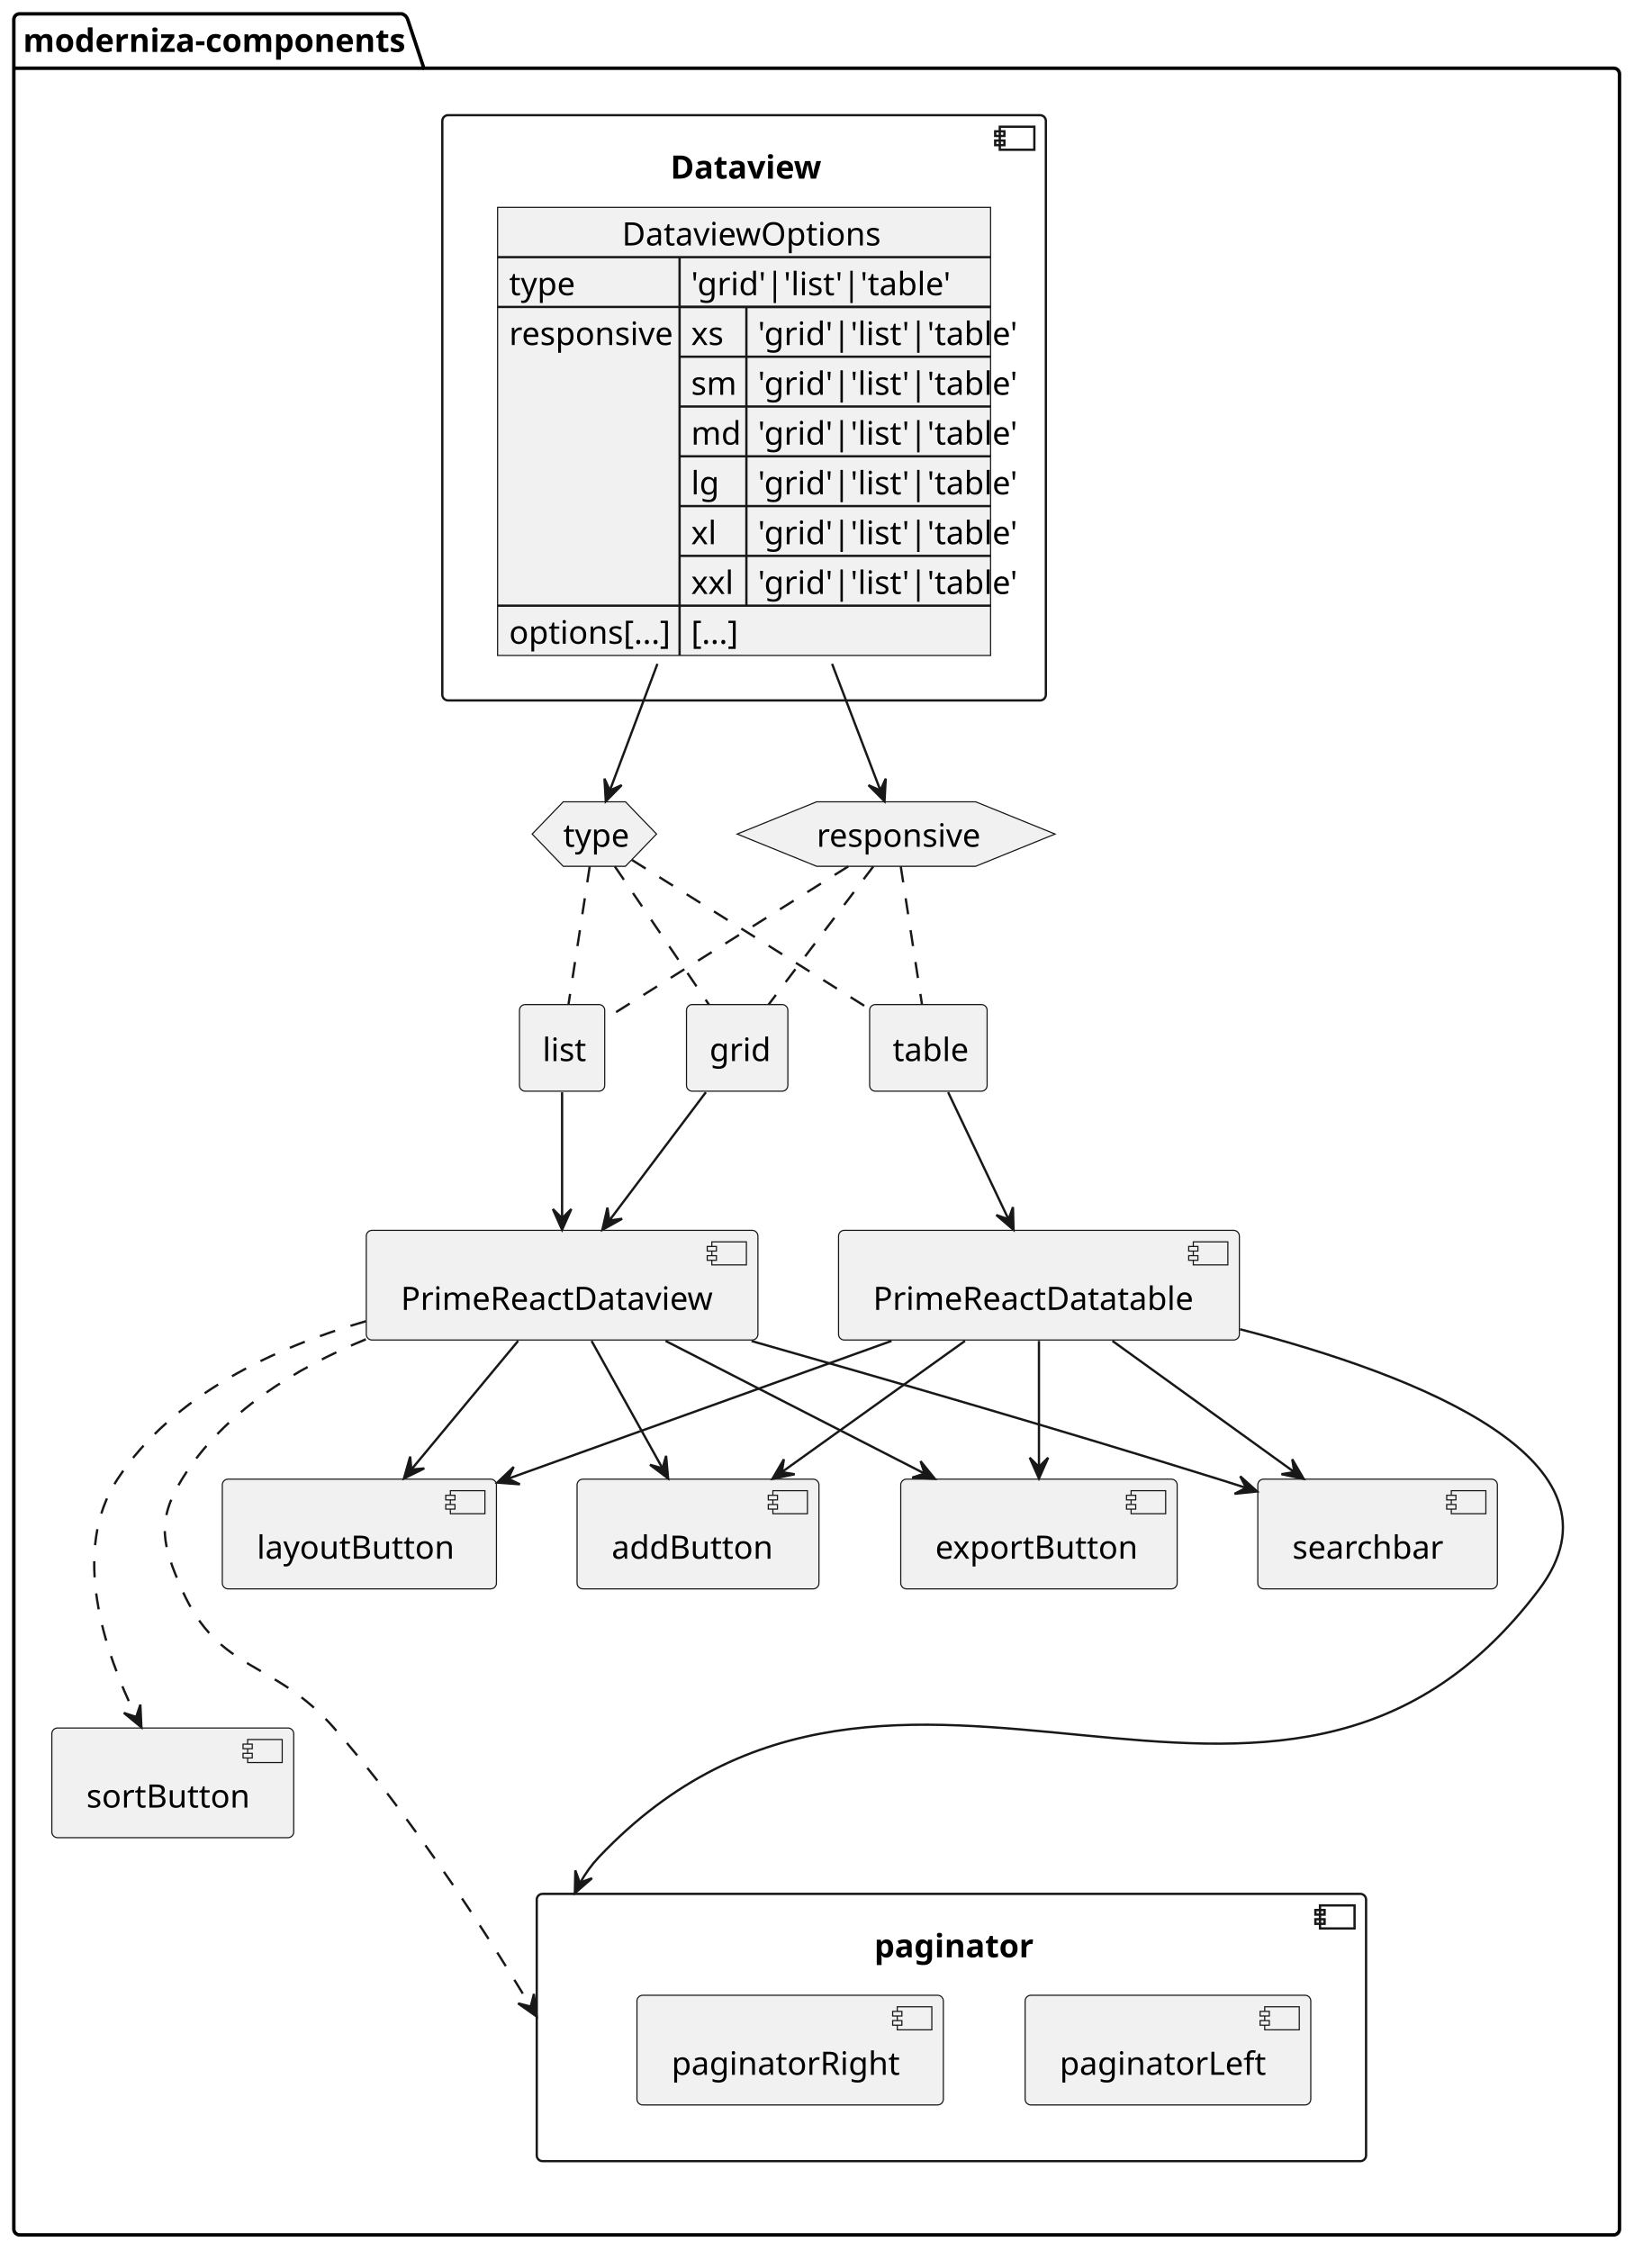
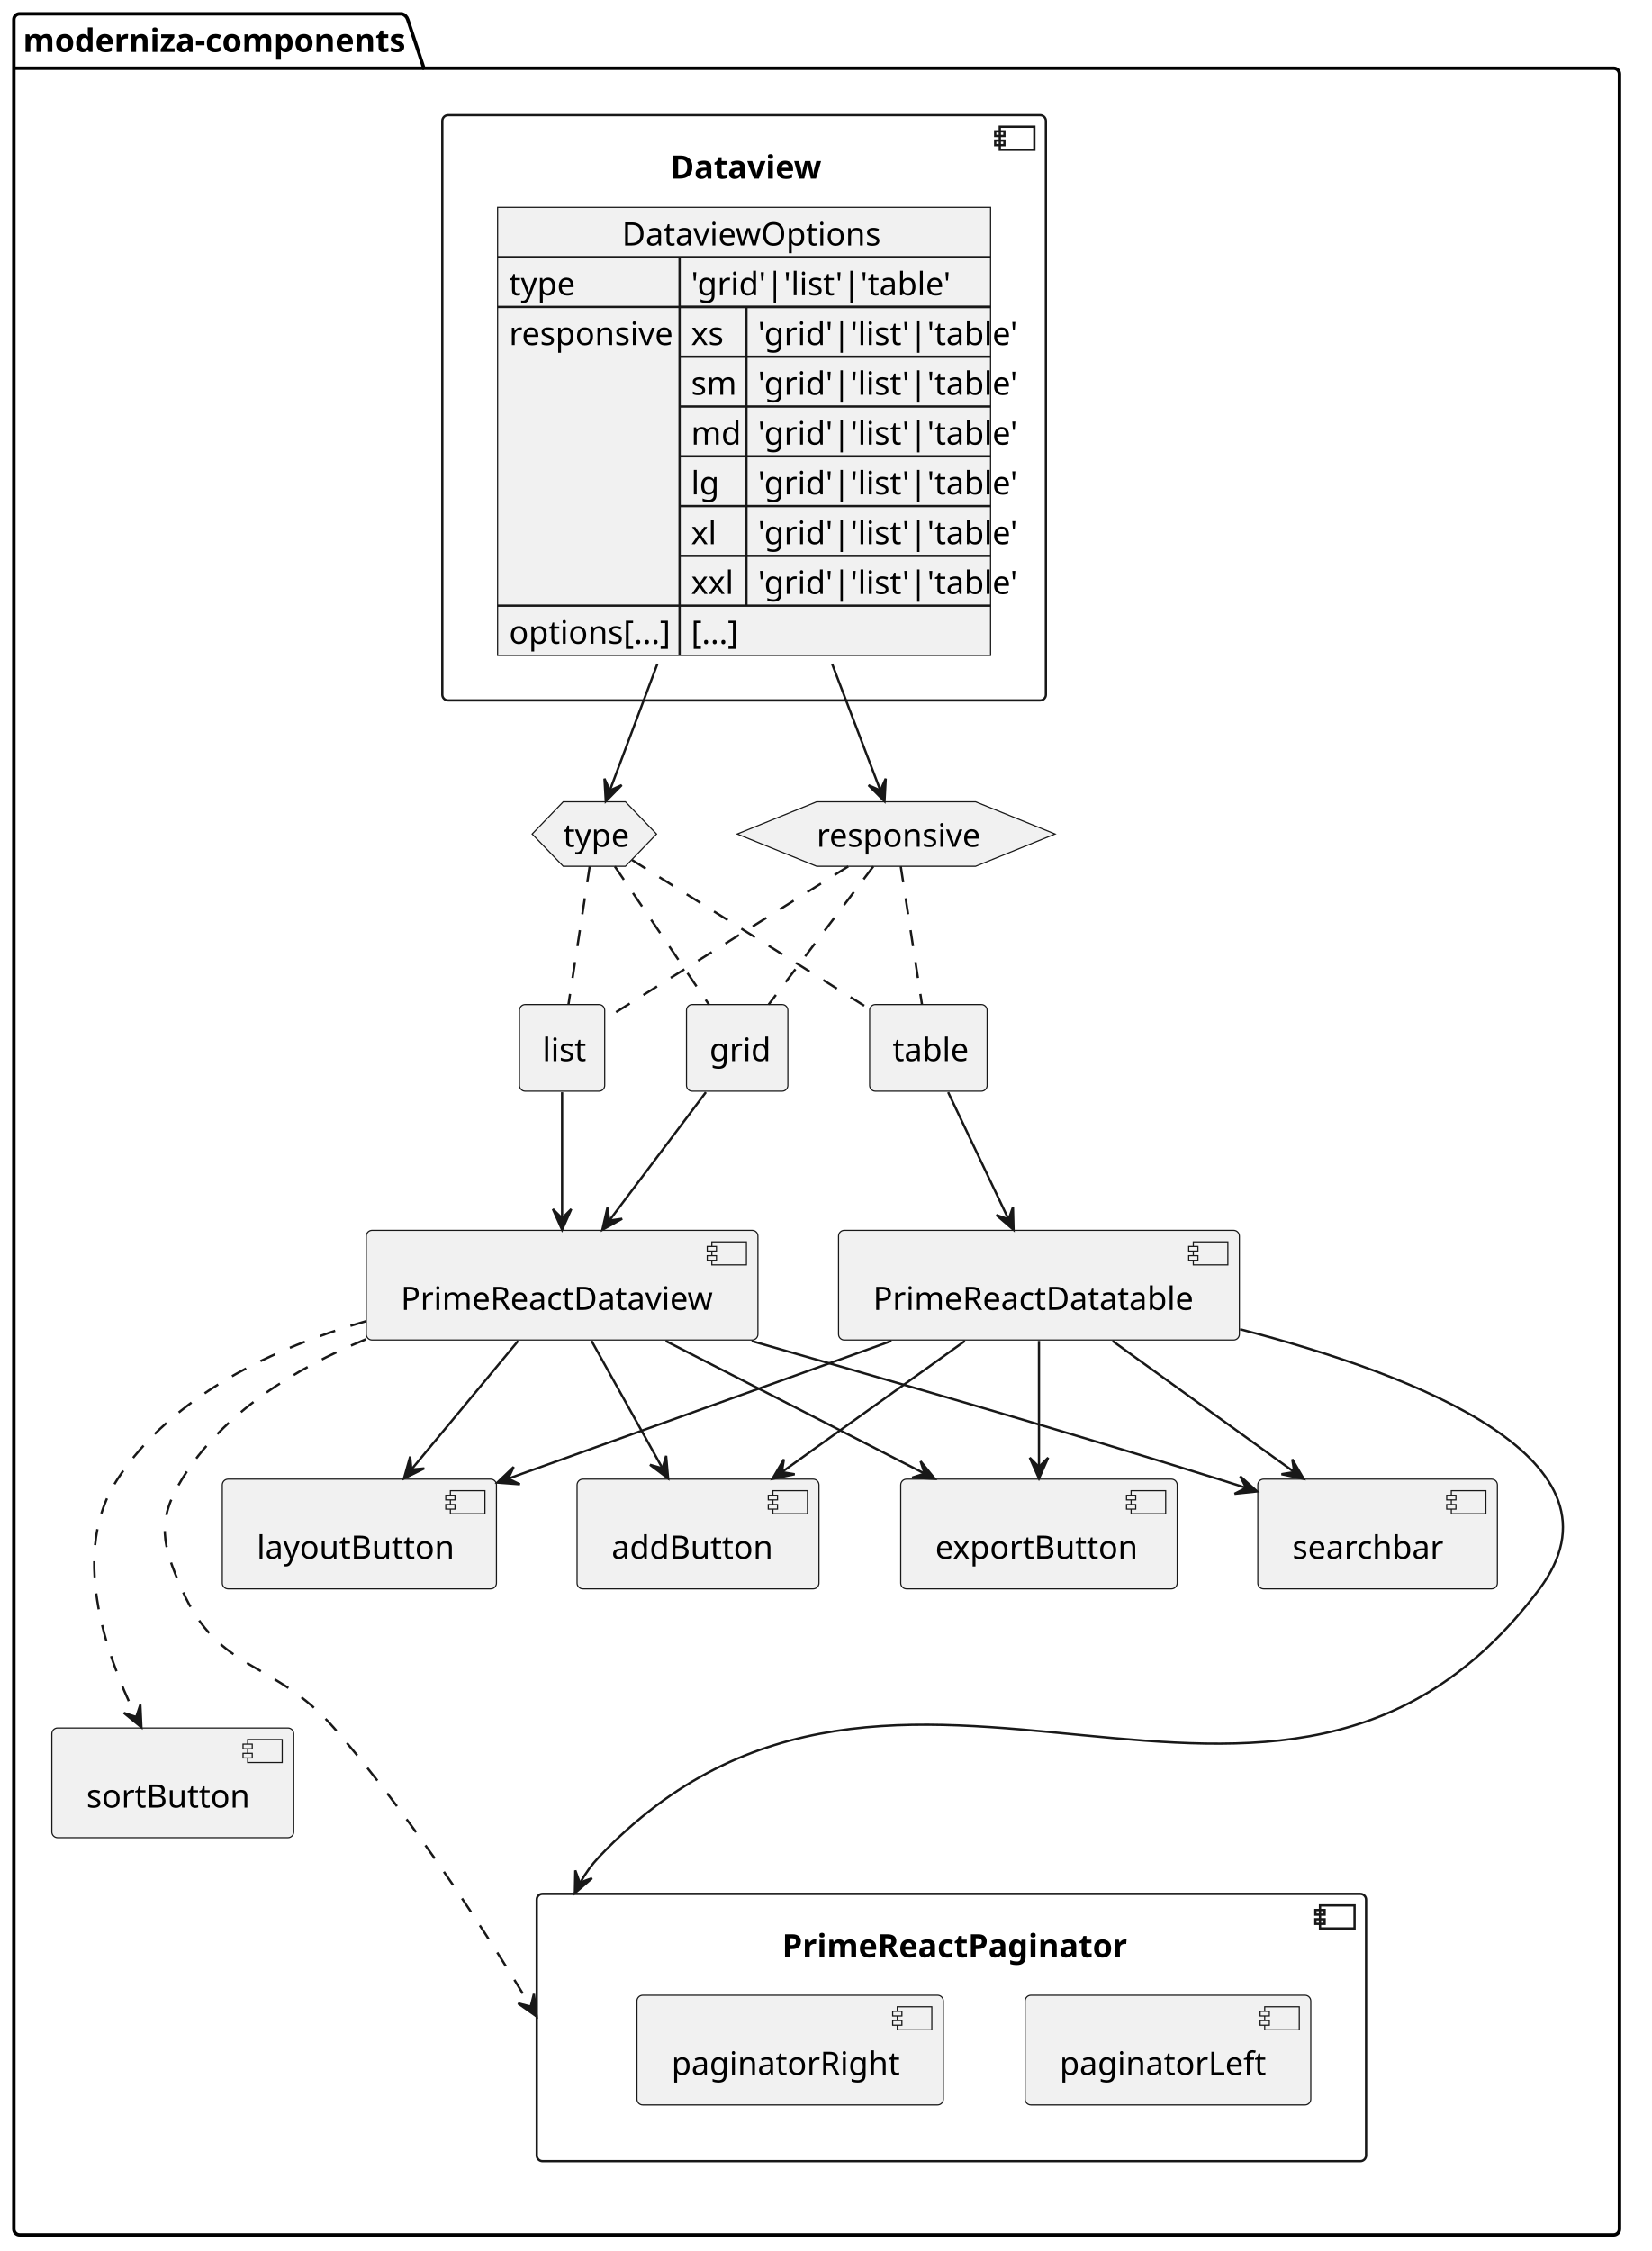
<svg xmlns="http://www.w3.org/2000/svg" contentStyleType="text/css" height="977px" preserveAspectRatio="none" style="width:717px;height:977px;background:#FFFFFF;" version="1.1" viewBox="0 0 717 977" width="717px" zoomAndPan="magnify">
  <defs />
  <g>
    <g id="cluster_moderniza-components">
      <path d="M8.5,6 L174.5,6 A3.75,3.75 0 0 1 177,8.5 L184,29.609 L700.5,29.609 A2.5,2.5 0 0 1 703,32.109 L703,967.5 A2.5,2.5 0 0 1 700.5,970 L8.5,970 A2.5,2.5 0 0 1 6,967.5 L6,8.5 A2.5,2.5 0 0 1 8.5,6 " fill="none" style="stroke:#000000;stroke-width:1.5;" />
      <line style="stroke:#000000;stroke-width:1.5;" x1="6" x2="184" y1="29.609" y2="29.609" />
      <text fill="#000000" font-family="sans-serif" font-size="14" font-weight="bold" lengthAdjust="spacing" textLength="165" x="10" y="22.533">moderniza-components</text>
    </g>
    <g id="cluster_Dataview">
      <rect fill="none" height="254" rx="2.5" ry="2.5" style="stroke:#181818;stroke-width:1.0;" width="262" x="192" y="50" />
      <rect fill="none" height="10" style="stroke:#181818;stroke-width:1.0;" width="15" x="434" y="55" />
      <rect fill="none" height="2" style="stroke:#181818;stroke-width:1.0;" width="4" x="432" y="57" />
      <rect fill="none" height="2" style="stroke:#181818;stroke-width:1.0;" width="4" x="432" y="61" />
      <text fill="#000000" font-family="sans-serif" font-size="14" font-weight="bold" lengthAdjust="spacing" textLength="64" x="291" y="77.533">Dataview</text>
    </g>
-     <g id="cluster_paginator">
+     <g id="cluster_PrimeReactPaginator">
      <rect fill="none" height="116" rx="2.5" ry="2.5" style="stroke:#181818;stroke-width:1.0;" width="360" x="233" y="822" />
      <rect fill="none" height="10" style="stroke:#181818;stroke-width:1.0;" width="15" x="573" y="827" />
      <rect fill="none" height="2" style="stroke:#181818;stroke-width:1.0;" width="4" x="571" y="829" />
      <rect fill="none" height="2" style="stroke:#181818;stroke-width:1.0;" width="4" x="571" y="833" />
-       <text fill="#000000" font-family="sans-serif" font-size="14" font-weight="bold" lengthAdjust="spacing" textLength="67" x="379.5" y="849.533">paginator</text>
+       <text fill="#000000" font-family="sans-serif" font-size="14" font-weight="bold" lengthAdjust="spacing" textLength="147" x="339.5" y="849.533">PrimeReactPaginator</text>
    </g>
    <g id="elem_PrimeReactDatatable">
      <rect fill="#F1F1F1" height="47.609" rx="2.5" ry="2.5" style="stroke:#181818;stroke-width:0.5;" width="174" x="364" y="534" />
      <rect fill="#F1F1F1" height="10" style="stroke:#181818;stroke-width:0.5;" width="15" x="518" y="539" />
      <rect fill="#F1F1F1" height="2" style="stroke:#181818;stroke-width:0.5;" width="4" x="516" y="541" />
      <rect fill="#F1F1F1" height="2" style="stroke:#181818;stroke-width:0.5;" width="4" x="516" y="545" />
      <text fill="#000000" font-family="sans-serif" font-size="14" lengthAdjust="spacing" textLength="134" x="379" y="568.533">PrimeReactDatatable</text>
    </g>
    <g id="elem_PrimeReactDataview">
      <rect fill="#F1F1F1" height="47.609" rx="2.5" ry="2.5" style="stroke:#181818;stroke-width:0.5;" width="170" x="159" y="534" />
      <rect fill="#F1F1F1" height="10" style="stroke:#181818;stroke-width:0.5;" width="15" x="309" y="539" />
      <rect fill="#F1F1F1" height="2" style="stroke:#181818;stroke-width:0.5;" width="4" x="307" y="541" />
      <rect fill="#F1F1F1" height="2" style="stroke:#181818;stroke-width:0.5;" width="4" x="307" y="545" />
      <text fill="#000000" font-family="sans-serif" font-size="14" lengthAdjust="spacing" textLength="130" x="174" y="568.533">PrimeReactDataview</text>
    </g>
    <g id="elem_type">
      <polygon fill="#F1F1F1" points="285,362,271.5,348,244.5,348,231,362,244.5,376,271.5,376,285,362" style="stroke:#181818;stroke-width:0.5;" />
      <text fill="#000000" font-family="sans-serif" font-size="14" lengthAdjust="spacing" textLength="27" x="244.5" y="367.533">type</text>
    </g>
    <g id="elem_responsive">
      <polygon fill="#F1F1F1" points="458,362,423.5,348,354.5,348,320,362,354.5,376,423.5,376,458,362" style="stroke:#181818;stroke-width:0.5;" />
      <text fill="#000000" font-family="sans-serif" font-size="14" lengthAdjust="spacing" textLength="69" x="354.5" y="367.533">responsive</text>
    </g>
    <g id="elem_grid">
      <rect fill="#F1F1F1" height="37.609" rx="2.5" ry="2.5" style="stroke:#181818;stroke-width:0.5;" width="44" x="298" y="436" />
      <text fill="#000000" font-family="sans-serif" font-size="14" lengthAdjust="spacing" textLength="24" x="308" y="460.533">grid</text>
    </g>
    <g id="elem_table">
      <rect fill="#F1F1F1" height="37.609" rx="2.5" ry="2.5" style="stroke:#181818;stroke-width:0.5;" width="51" x="377.5" y="436" />
      <text fill="#000000" font-family="sans-serif" font-size="14" lengthAdjust="spacing" textLength="31" x="387.5" y="460.533">table</text>
    </g>
    <g id="elem_list">
      <rect fill="#F1F1F1" height="37.609" rx="2.5" ry="2.5" style="stroke:#181818;stroke-width:0.5;" width="37" x="225.5" y="436" />
      <text fill="#000000" font-family="sans-serif" font-size="14" lengthAdjust="spacing" textLength="17" x="235.5" y="460.533">list</text>
    </g>
    <g id="elem_addButton">
      <rect fill="#F1F1F1" height="47.609" rx="2.5" ry="2.5" style="stroke:#181818;stroke-width:0.5;" width="105" x="250.5" y="642" />
      <rect fill="#F1F1F1" height="10" style="stroke:#181818;stroke-width:0.5;" width="15" x="335.5" y="647" />
      <rect fill="#F1F1F1" height="2" style="stroke:#181818;stroke-width:0.5;" width="4" x="333.5" y="649" />
      <rect fill="#F1F1F1" height="2" style="stroke:#181818;stroke-width:0.5;" width="4" x="333.5" y="653" />
      <text fill="#000000" font-family="sans-serif" font-size="14" lengthAdjust="spacing" textLength="65" x="265.5" y="676.533">addButton</text>
    </g>
    <g id="elem_sortButton">
      <rect fill="#F1F1F1" height="47.609" rx="2.5" ry="2.5" style="stroke:#181818;stroke-width:0.5;" width="105" x="22.5" y="750" />
      <rect fill="#F1F1F1" height="10" style="stroke:#181818;stroke-width:0.5;" width="15" x="107.5" y="755" />
      <rect fill="#F1F1F1" height="2" style="stroke:#181818;stroke-width:0.5;" width="4" x="105.5" y="757" />
      <rect fill="#F1F1F1" height="2" style="stroke:#181818;stroke-width:0.5;" width="4" x="105.5" y="761" />
      <text fill="#000000" font-family="sans-serif" font-size="14" lengthAdjust="spacing" textLength="65" x="37.5" y="784.533">sortButton</text>
    </g>
    <g id="elem_exportButton">
      <rect fill="#F1F1F1" height="47.609" rx="2.5" ry="2.5" style="stroke:#181818;stroke-width:0.5;" width="120" x="391" y="642" />
      <rect fill="#F1F1F1" height="10" style="stroke:#181818;stroke-width:0.5;" width="15" x="491" y="647" />
      <rect fill="#F1F1F1" height="2" style="stroke:#181818;stroke-width:0.5;" width="4" x="489" y="649" />
      <rect fill="#F1F1F1" height="2" style="stroke:#181818;stroke-width:0.5;" width="4" x="489" y="653" />
      <text fill="#000000" font-family="sans-serif" font-size="14" lengthAdjust="spacing" textLength="80" x="406" y="676.533">exportButton</text>
    </g>
    <g id="elem_searchbar">
      <rect fill="#F1F1F1" height="47.609" rx="2.5" ry="2.5" style="stroke:#181818;stroke-width:0.5;" width="104" x="546" y="642" />
      <rect fill="#F1F1F1" height="10" style="stroke:#181818;stroke-width:0.5;" width="15" x="630" y="647" />
      <rect fill="#F1F1F1" height="2" style="stroke:#181818;stroke-width:0.5;" width="4" x="628" y="649" />
      <rect fill="#F1F1F1" height="2" style="stroke:#181818;stroke-width:0.5;" width="4" x="628" y="653" />
      <text fill="#000000" font-family="sans-serif" font-size="14" lengthAdjust="spacing" textLength="64" x="561" y="676.533">searchbar</text>
    </g>
    <g id="elem_layoutButton">
      <rect fill="#F1F1F1" height="47.609" rx="2.5" ry="2.5" style="stroke:#181818;stroke-width:0.5;" width="119" x="96.5" y="642" />
      <rect fill="#F1F1F1" height="10" style="stroke:#181818;stroke-width:0.5;" width="15" x="195.5" y="647" />
      <rect fill="#F1F1F1" height="2" style="stroke:#181818;stroke-width:0.5;" width="4" x="193.5" y="649" />
      <rect fill="#F1F1F1" height="2" style="stroke:#181818;stroke-width:0.5;" width="4" x="193.5" y="653" />
      <text fill="#000000" font-family="sans-serif" font-size="14" lengthAdjust="spacing" textLength="79" x="111.5" y="676.533">layoutButton</text>
    </g>
    <rect fill="#F1F1F1" height="194.484" style="stroke:#181818;stroke-width:0.5;" width="214" x="216" y="90" />
    <text fill="#000000" font-family="sans-serif" font-size="14" lengthAdjust="spacing" textLength="106" x="270" y="106.533">DataviewOptions</text>
    <line style="stroke:#181818;stroke-width:1.0;" x1="295" x2="295" y1="111.609" y2="284.484" />
    <line style="stroke:#181818;stroke-width:1.0;" x1="216" x2="430" y1="111.609" y2="111.609" />
    <text fill="#000000" font-family="sans-serif" font-size="14" lengthAdjust="spacing" textLength="27" x="221" y="128.143">type</text>
    <text fill="#000000" font-family="sans-serif" font-size="14" lengthAdjust="spacing" textLength="96" x="300" y="128.143">'grid'|'list'|'table'</text>
    <line style="stroke:#181818;stroke-width:1.0;" x1="216" x2="430" y1="133.219" y2="133.219" />
    <text fill="#000000" font-family="sans-serif" font-size="14" lengthAdjust="spacing" textLength="69" x="221" y="149.752">responsive</text>
    <line style="stroke:#181818;stroke-width:1.0;" x1="324" x2="324" y1="133.219" y2="262.875" />
    <line style="stroke:#181818;stroke-width:1.0;" x1="295" x2="430" y1="133.219" y2="133.219" />
    <text fill="#000000" font-family="sans-serif" font-size="14" lengthAdjust="spacing" textLength="13" x="300" y="149.752">xs</text>
    <text fill="#000000" font-family="sans-serif" font-size="14" lengthAdjust="spacing" textLength="96" x="329" y="149.752">'grid'|'list'|'table'</text>
    <line style="stroke:#181818;stroke-width:1.0;" x1="295" x2="430" y1="154.828" y2="154.828" />
    <text fill="#000000" font-family="sans-serif" font-size="14" lengthAdjust="spacing" textLength="18" x="300" y="171.361">sm</text>
    <text fill="#000000" font-family="sans-serif" font-size="14" lengthAdjust="spacing" textLength="96" x="329" y="171.361">'grid'|'list'|'table'</text>
    <line style="stroke:#181818;stroke-width:1.0;" x1="295" x2="430" y1="176.438" y2="176.438" />
    <text fill="#000000" font-family="sans-serif" font-size="14" lengthAdjust="spacing" textLength="19" x="300" y="192.971">md</text>
    <text fill="#000000" font-family="sans-serif" font-size="14" lengthAdjust="spacing" textLength="96" x="329" y="192.971">'grid'|'list'|'table'</text>
    <line style="stroke:#181818;stroke-width:1.0;" x1="295" x2="430" y1="198.047" y2="198.047" />
    <text fill="#000000" font-family="sans-serif" font-size="14" lengthAdjust="spacing" textLength="11" x="300" y="214.58">lg</text>
    <text fill="#000000" font-family="sans-serif" font-size="14" lengthAdjust="spacing" textLength="96" x="329" y="214.58">'grid'|'list'|'table'</text>
    <line style="stroke:#181818;stroke-width:1.0;" x1="295" x2="430" y1="219.656" y2="219.656" />
    <text fill="#000000" font-family="sans-serif" font-size="14" lengthAdjust="spacing" textLength="9" x="300" y="236.19">xl</text>
    <text fill="#000000" font-family="sans-serif" font-size="14" lengthAdjust="spacing" textLength="96" x="329" y="236.19">'grid'|'list'|'table'</text>
    <line style="stroke:#181818;stroke-width:1.0;" x1="295" x2="430" y1="241.266" y2="241.266" />
    <text fill="#000000" font-family="sans-serif" font-size="14" lengthAdjust="spacing" textLength="15" x="300" y="257.799">xxl</text>
    <text fill="#000000" font-family="sans-serif" font-size="14" lengthAdjust="spacing" textLength="96" x="329" y="257.799">'grid'|'list'|'table'</text>
    <line style="stroke:#181818;stroke-width:1.0;" x1="216" x2="430" y1="262.875" y2="262.875" />
    <text fill="#000000" font-family="sans-serif" font-size="14" lengthAdjust="spacing" textLength="66" x="221" y="279.408">options[...]</text>
    <text fill="#000000" font-family="sans-serif" font-size="14" lengthAdjust="spacing" textLength="20" x="300" y="279.408">[...]</text>
    <g id="elem_paginatorLeft">
      <rect fill="#F1F1F1" height="47.609" rx="2.5" ry="2.5" style="stroke:#181818;stroke-width:0.5;" width="124" x="445" y="866" />
      <rect fill="#F1F1F1" height="10" style="stroke:#181818;stroke-width:0.5;" width="15" x="549" y="871" />
      <rect fill="#F1F1F1" height="2" style="stroke:#181818;stroke-width:0.5;" width="4" x="547" y="873" />
      <rect fill="#F1F1F1" height="2" style="stroke:#181818;stroke-width:0.5;" width="4" x="547" y="877" />
      <text fill="#000000" font-family="sans-serif" font-size="14" lengthAdjust="spacing" textLength="84" x="460" y="900.533">paginatorLeft</text>
    </g>
    <g id="elem_paginatorRight">
      <rect fill="#F1F1F1" height="47.609" rx="2.5" ry="2.5" style="stroke:#181818;stroke-width:0.5;" width="133" x="276.5" y="866" />
      <rect fill="#F1F1F1" height="10" style="stroke:#181818;stroke-width:0.5;" width="15" x="389.5" y="871" />
      <rect fill="#F1F1F1" height="2" style="stroke:#181818;stroke-width:0.5;" width="4" x="387.5" y="873" />
      <rect fill="#F1F1F1" height="2" style="stroke:#181818;stroke-width:0.5;" width="4" x="387.5" y="877" />
      <text fill="#000000" font-family="sans-serif" font-size="14" lengthAdjust="spacing" textLength="93" x="291.5" y="900.533">paginatorRight</text>
    </g>
    <g id="link_DataviewOptions_responsive">
      <path codeLine="41" d="M361.2,288.13 C369.28,309.3 376.92,329.34 382.15,343.03 " fill="none" id="DataviewOptions-to-responsive" style="stroke:#181818;stroke-width:1.0;" />
      <polygon fill="#181818" points="383.96,347.78,384.483,337.945,382.175,343.11,377.01,340.801,383.96,347.78" style="stroke:#181818;stroke-width:1.0;" />
    </g>
    <g id="link_DataviewOptions_type">
      <path codeLine="42" d="M285.38,288.13 C277.43,309.3 269.89,329.34 264.75,343.03 " fill="none" id="DataviewOptions-to-type" style="stroke:#181818;stroke-width:1.0;" />
      <polygon fill="#181818" points="262.97,347.78,269.882,340.764,264.73,343.1,262.395,337.948,262.97,347.78" style="stroke:#181818;stroke-width:1.0;" />
    </g>
    <g id="link_type_grid">
      <path codeLine="44" d="M266.88,376.04 C277.6,391.76 295.67,418.29 307.71,435.97 " fill="none" id="type-grid" style="stroke:#181818;stroke-width:1.0;stroke-dasharray:7.0,7.0;" />
    </g>
    <g id="link_type_table">
      <path codeLine="45" d="M274.35,373.26 C299.46,389.02 347.72,419.31 377.46,437.97 " fill="none" id="type-table" style="stroke:#181818;stroke-width:1.0;stroke-dasharray:7.0,7.0;" />
    </g>
    <g id="link_type_list">
      <path codeLine="46" d="M255.99,376.04 C253.57,391.76 249.49,418.29 246.77,435.97 " fill="none" id="type-list" style="stroke:#181818;stroke-width:1.0;stroke-dasharray:7.0,7.0;" />
    </g>
    <g id="link_responsive_grid">
      <path codeLine="48" d="M379.11,376.04 C367.19,391.76 347.08,418.29 333.67,435.97 " fill="none" id="responsive-grid" style="stroke:#181818;stroke-width:1.0;stroke-dasharray:7.0,7.0;" />
    </g>
    <g id="link_responsive_table">
      <path codeLine="49" d="M391.01,376.04 C393.43,391.76 397.51,418.29 400.23,435.97 " fill="none" id="responsive-table" style="stroke:#181818;stroke-width:1.0;stroke-dasharray:7.0,7.0;" />
    </g>
    <g id="link_responsive_list">
      <path codeLine="50" d="M368.23,376.04 C340.03,393.73 290.07,425.09 262.89,442.14 " fill="none" id="responsive-list" style="stroke:#181818;stroke-width:1.0;stroke-dasharray:7.0,7.0;" />
    </g>
    <g id="link_list_PrimeReactDataview">
      <path codeLine="52" d="M244,474.06 C244,489.17 244,511.02 244,528.5 " fill="none" id="list-to-PrimeReactDataview" style="stroke:#181818;stroke-width:1.0;" />
      <polygon fill="#181818" points="244,533.77,248,524.77,244,528.77,240,524.77,244,533.77" style="stroke:#181818;stroke-width:1.0;" />
    </g>
    <g id="link_grid_PrimeReactDataview">
      <path codeLine="53" d="M306.41,474.06 C294.84,489.44 278.03,511.77 264.77,529.4 " fill="none" id="grid-to-PrimeReactDataview" style="stroke:#181818;stroke-width:1.0;" />
      <polygon fill="#181818" points="261.48,533.77,270.08,528.97,264.48,529.77,263.68,524.17,261.48,533.77" style="stroke:#181818;stroke-width:1.0;" />
    </g>
    <g id="link_table_PrimeReactDatatable">
      <path codeLine="54" d="M411.58,474.06 C418.83,489.3 429.33,511.4 437.67,528.95 " fill="none" id="table-to-PrimeReactDatatable" style="stroke:#181818;stroke-width:1.0;" />
      <polygon fill="#181818" points="439.96,533.77,439.714,523.924,437.816,529.253,432.487,527.355,439.96,533.77" style="stroke:#181818;stroke-width:1.0;" />
    </g>
    <g id="link_PrimeReactDatatable_searchbar">
      <path codeLine="56" d="M482.9,582 C506.13,598.75 537.62,621.46 561.79,638.89 " fill="none" id="PrimeReactDatatable-to-searchbar" style="stroke:#181818;stroke-width:1.0;" />
      <polygon fill="#181818" points="565.91,641.86,560.954,633.349,561.856,638.934,556.271,639.836,565.91,641.86" style="stroke:#181818;stroke-width:1.0;" />
    </g>
    <g id="link_PrimeReactDatatable_addButton">
      <path codeLine="57" d="M418.89,582 C395.5,598.75 363.79,621.46 339.45,638.89 " fill="none" id="PrimeReactDatatable-to-addButton" style="stroke:#181818;stroke-width:1.0;" />
      <polygon fill="#181818" points="335.31,641.86,344.953,639.858,339.371,638.943,340.286,633.361,335.31,641.86" style="stroke:#181818;stroke-width:1.0;" />
    </g>
    <g id="link_PrimeReactDatatable_layoutButton">
      <path codeLine="58" d="M386.99,582 C337.74,599.7 269.98,624.05 220.59,641.79 " fill="none" id="PrimeReactDatatable-to-layoutButton" style="stroke:#181818;stroke-width:1.0;" />
      <polygon fill="#181818" points="215.86,643.49,225.681,644.226,220.568,641.807,222.988,636.693,215.86,643.49" style="stroke:#181818;stroke-width:1.0;" />
    </g>
    <g id="link_PrimeReactDatatable_exportButton">
      <path codeLine="59" d="M451,582 C451,598 451,619.45 451,636.53 " fill="none" id="PrimeReactDatatable-to-exportButton" style="stroke:#181818;stroke-width:1.0;" />
      <polygon fill="#181818" points="451,641.68,455,632.68,451,636.68,447,632.68,451,641.68" style="stroke:#181818;stroke-width:1.0;" />
    </g>
-     <g id="link_PrimeReactDatatable_paginator">
-       <path codeLine="60" d="M538.29,576.93 C615.66,596.92 710.3,633.99 668,690 C554.38,840.43 389.8,669.28 260,806 C256.845,809.324 254.175,813.06 251.92,817.059 C251.356,818.059 250.818,819.076 250.305,820.106 C250.048,820.621 249.798,821.14 249.554,821.662 " fill="none" id="PrimeReactDatatable-to-paginator" style="stroke:#181818;stroke-width:1.0;" />
+     <g id="link_PrimeReactDatatable_PrimeReactPaginator">
+       <path codeLine="60" d="M538.29,576.93 C615.66,596.92 710.3,633.99 668,690 C554.38,840.43 389.8,669.28 260,806 C256.845,809.324 254.175,813.06 251.92,817.059 C251.356,818.059 250.818,819.076 250.305,820.106 C250.048,820.621 249.798,821.14 249.554,821.662 " fill="none" id="PrimeReactDatatable-to-PrimeReactPaginator" style="stroke:#181818;stroke-width:1.0;" />
      <polygon fill="#181818" points="249.554,821.662,256.992,815.207,251.673,817.134,249.746,811.815,249.554,821.662" style="stroke:#181818;stroke-width:1.0;" />
    </g>
    <g id="link_PrimeReactDataview_searchbar">
      <path codeLine="62" d="M326.25,582.05 C383.32,598.26 460.99,620.77 529,642 C532.81,643.19 536.74,644.44 540.69,645.71 " fill="none" id="PrimeReactDataview-to-searchbar" style="stroke:#181818;stroke-width:1.0;" />
      <polygon fill="#181818" points="545.7,647.33,538.373,640.749,540.944,645.788,535.905,648.358,545.7,647.33" style="stroke:#181818;stroke-width:1.0;" />
    </g>
    <g id="link_PrimeReactDataview_sortButton">
      <path codeLine="63" d="M158.85,573.44 C118.98,584.92 75.07,605.44 51,642 C30.56,673.03 45.24,716.73 59,744.96 " fill="none" id="PrimeReactDataview-to-sortButton" style="stroke:#181818;stroke-width:1.0;stroke-dasharray:7.0,7.0;" />
      <polygon fill="#181818" points="61.38,749.7,60.92,739.862,59.138,745.231,53.769,743.449,61.38,749.7" style="stroke:#181818;stroke-width:1.0;" />
    </g>
    <g id="link_PrimeReactDataview_addButton">
      <path codeLine="64" d="M256.8,582 C265.79,598.14 277.85,619.82 287.4,636.97 " fill="none" id="PrimeReactDataview-to-addButton" style="stroke:#181818;stroke-width:1.0;" />
      <polygon fill="#181818" points="290.02,641.68,289.146,631.87,287.592,637.309,282.153,635.755,290.02,641.68" style="stroke:#181818;stroke-width:1.0;" />
    </g>
    <g id="link_PrimeReactDataview_layoutButton">
      <path codeLine="65" d="M224.91,582 C211.39,598.28 193.2,620.19 178.91,637.41 " fill="none" id="PrimeReactDataview-to-layoutButton" style="stroke:#181818;stroke-width:1.0;" />
      <polygon fill="#181818" points="175.36,641.68,184.193,637.323,178.56,637.838,178.045,632.204,175.36,641.68" style="stroke:#181818;stroke-width:1.0;" />
    </g>
    <g id="link_PrimeReactDataview_exportButton">
      <path codeLine="66" d="M288.92,582 C322.03,598.96 367.08,622.02 401.28,639.54 " fill="none" id="PrimeReactDataview-to-exportButton" style="stroke:#181818;stroke-width:1.0;" />
      <polygon fill="#181818" points="405.81,641.86,399.617,634.202,401.358,639.584,395.976,641.325,405.81,641.86" style="stroke:#181818;stroke-width:1.0;" />
    </g>
-     <g id="link_PrimeReactDataview_paginator">
-       <path codeLine="67" d="M158.81,581.29 C128.19,593.86 96.83,613.06 79,642 C67.81,660.16 70.37,670.49 79,690 C95.04,726.25 118.9,720.16 145,750 C169.33,777.815 192.965,811.923 210.696,839.39 C219.562,853.124 226.952,865.197 232.214,873.995 C232.379,874.27 232.541,874.541 232.701,874.81 C232.781,874.944 232.861,875.077 232.94,875.21 " fill="none" id="PrimeReactDataview-to-paginator" style="stroke:#181818;stroke-width:1.0;stroke-dasharray:7.0,7.0;" />
+     <g id="link_PrimeReactDataview_PrimeReactPaginator">
+       <path codeLine="67" d="M158.81,581.29 C128.19,593.86 96.83,613.06 79,642 C67.81,660.16 70.37,670.49 79,690 C95.04,726.25 118.9,720.16 145,750 C169.33,777.815 192.965,811.923 210.696,839.39 C219.562,853.124 226.952,865.197 232.214,873.995 C232.379,874.27 232.541,874.541 232.701,874.81 C232.781,874.944 232.861,875.077 232.94,875.21 " fill="none" id="PrimeReactDataview-to-PrimeReactPaginator" style="stroke:#181818;stroke-width:1.0;stroke-dasharray:7.0,7.0;" />
      <polygon fill="#181818" points="232.94,875.21,231.765,865.432,230.379,870.916,224.894,869.53,232.94,875.21" style="stroke:#181818;stroke-width:1.0;" />
    </g>
  </g>
</svg>
